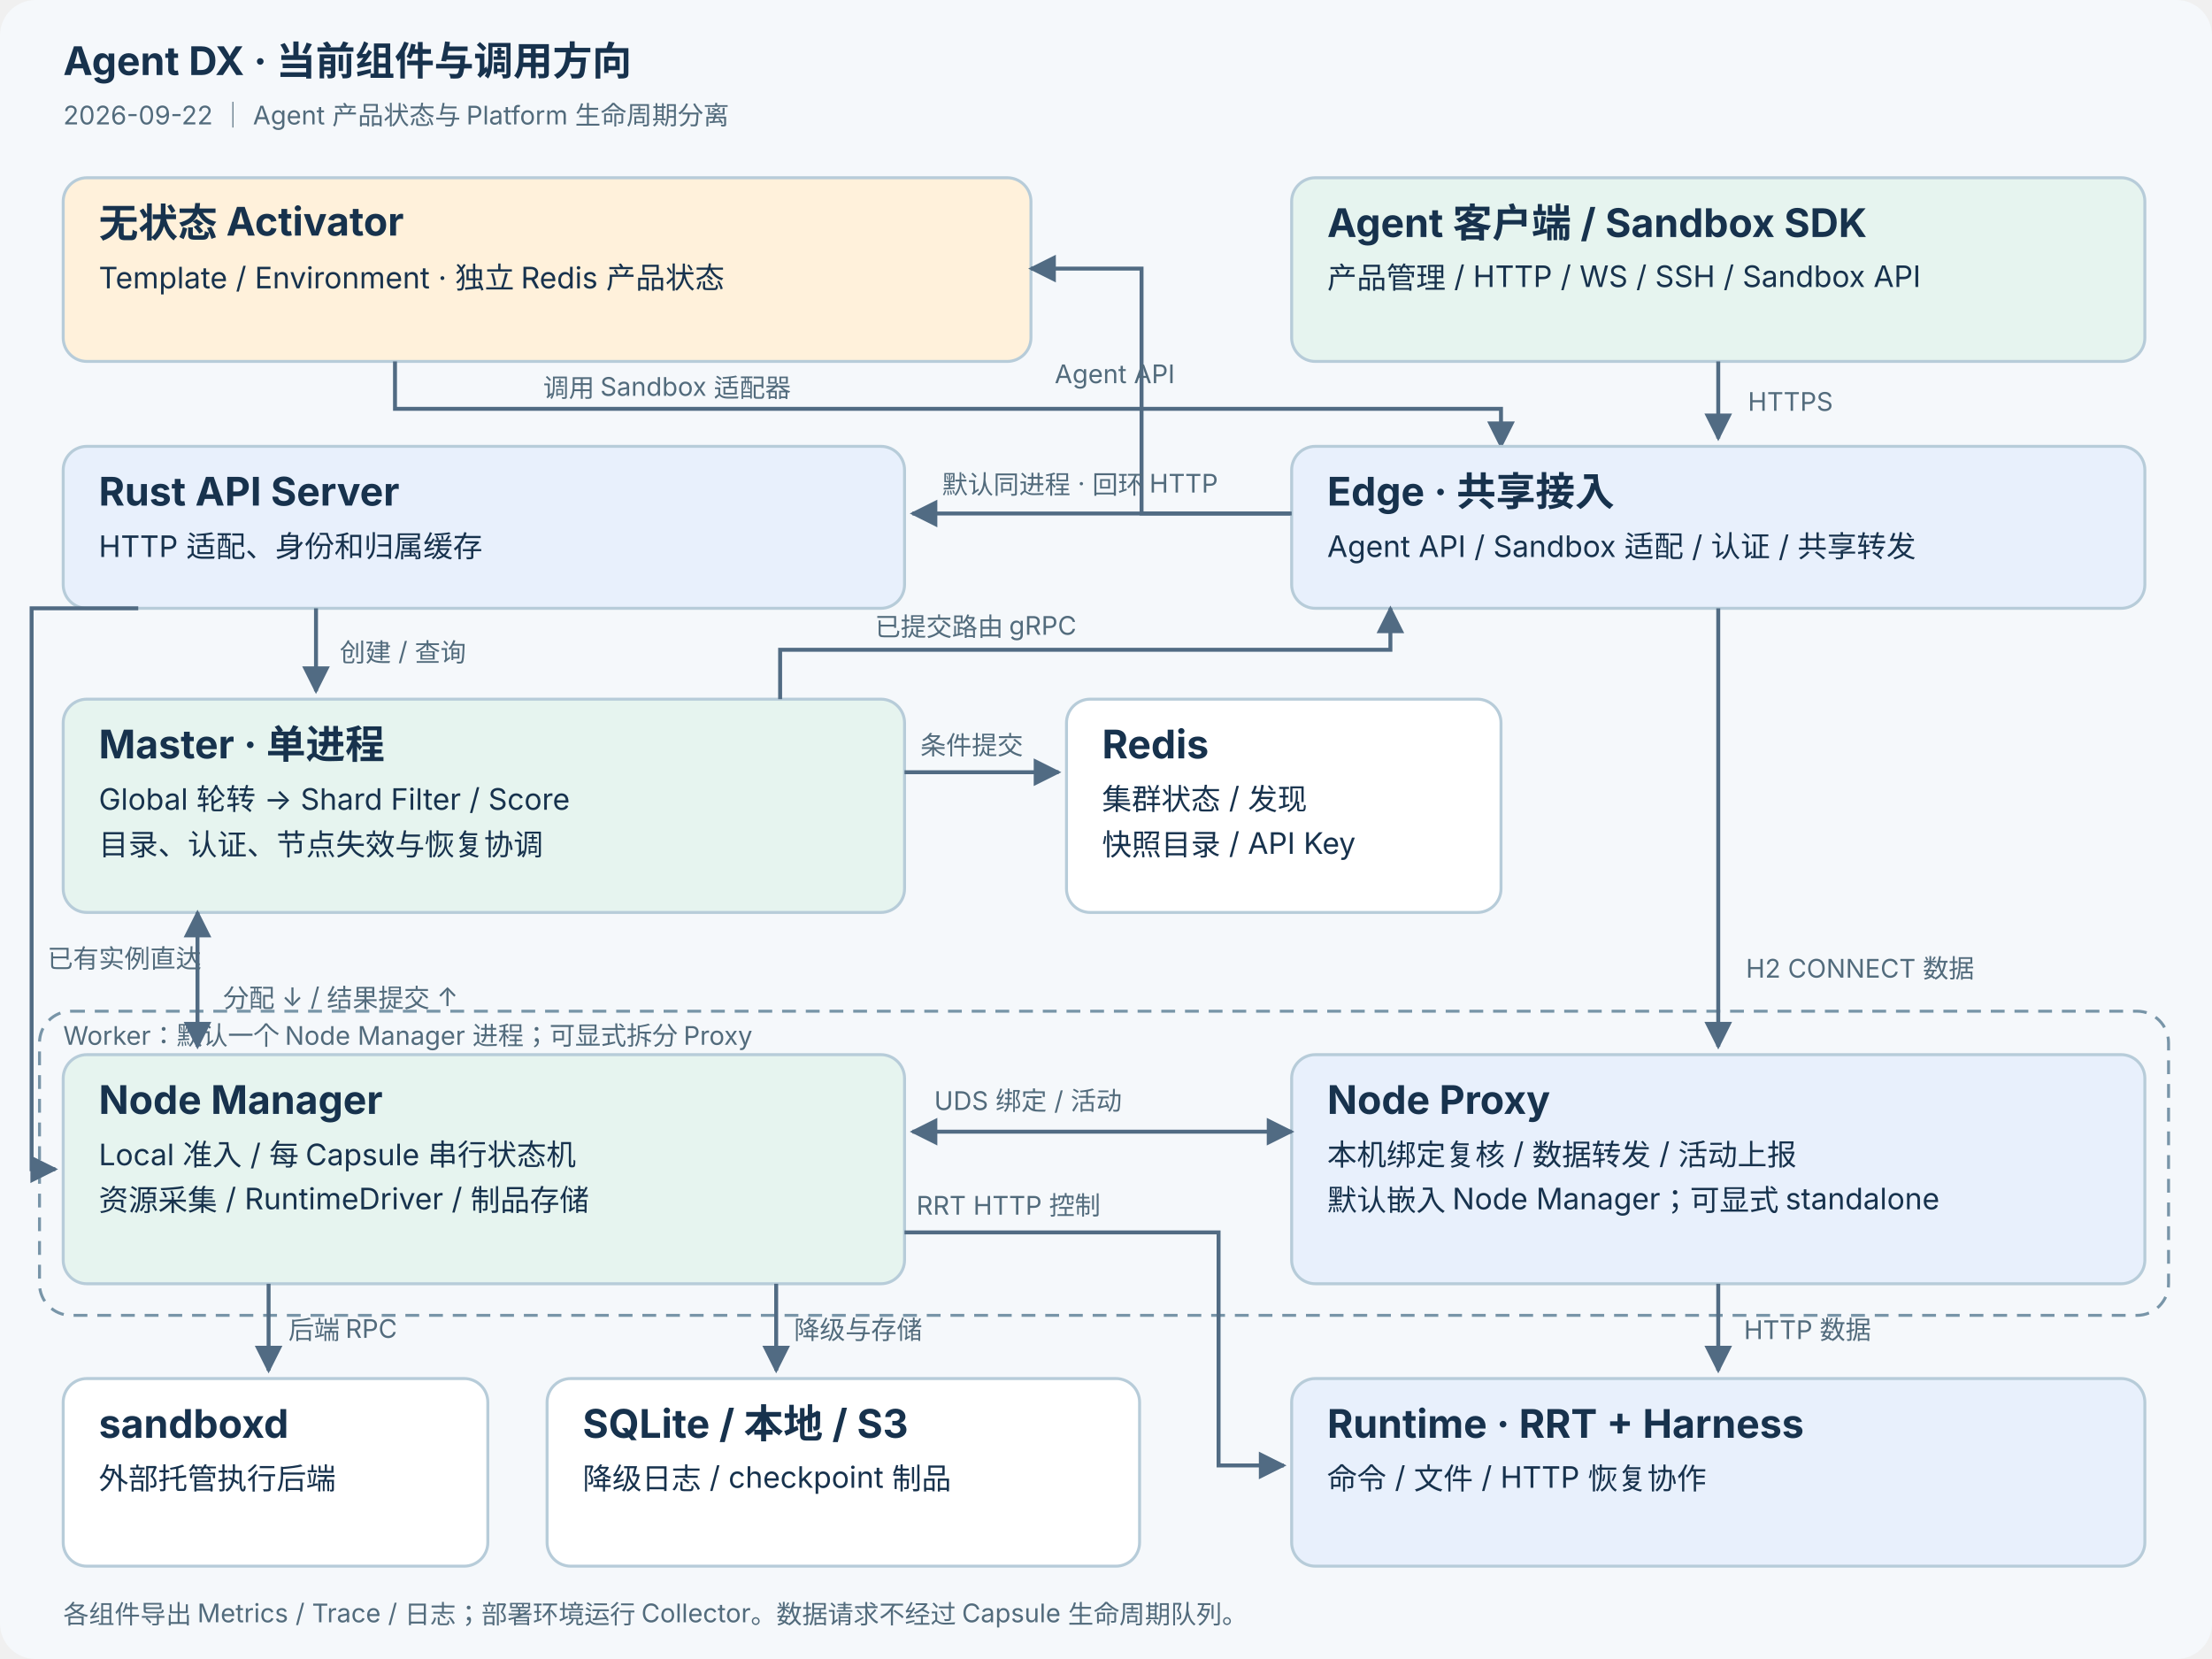
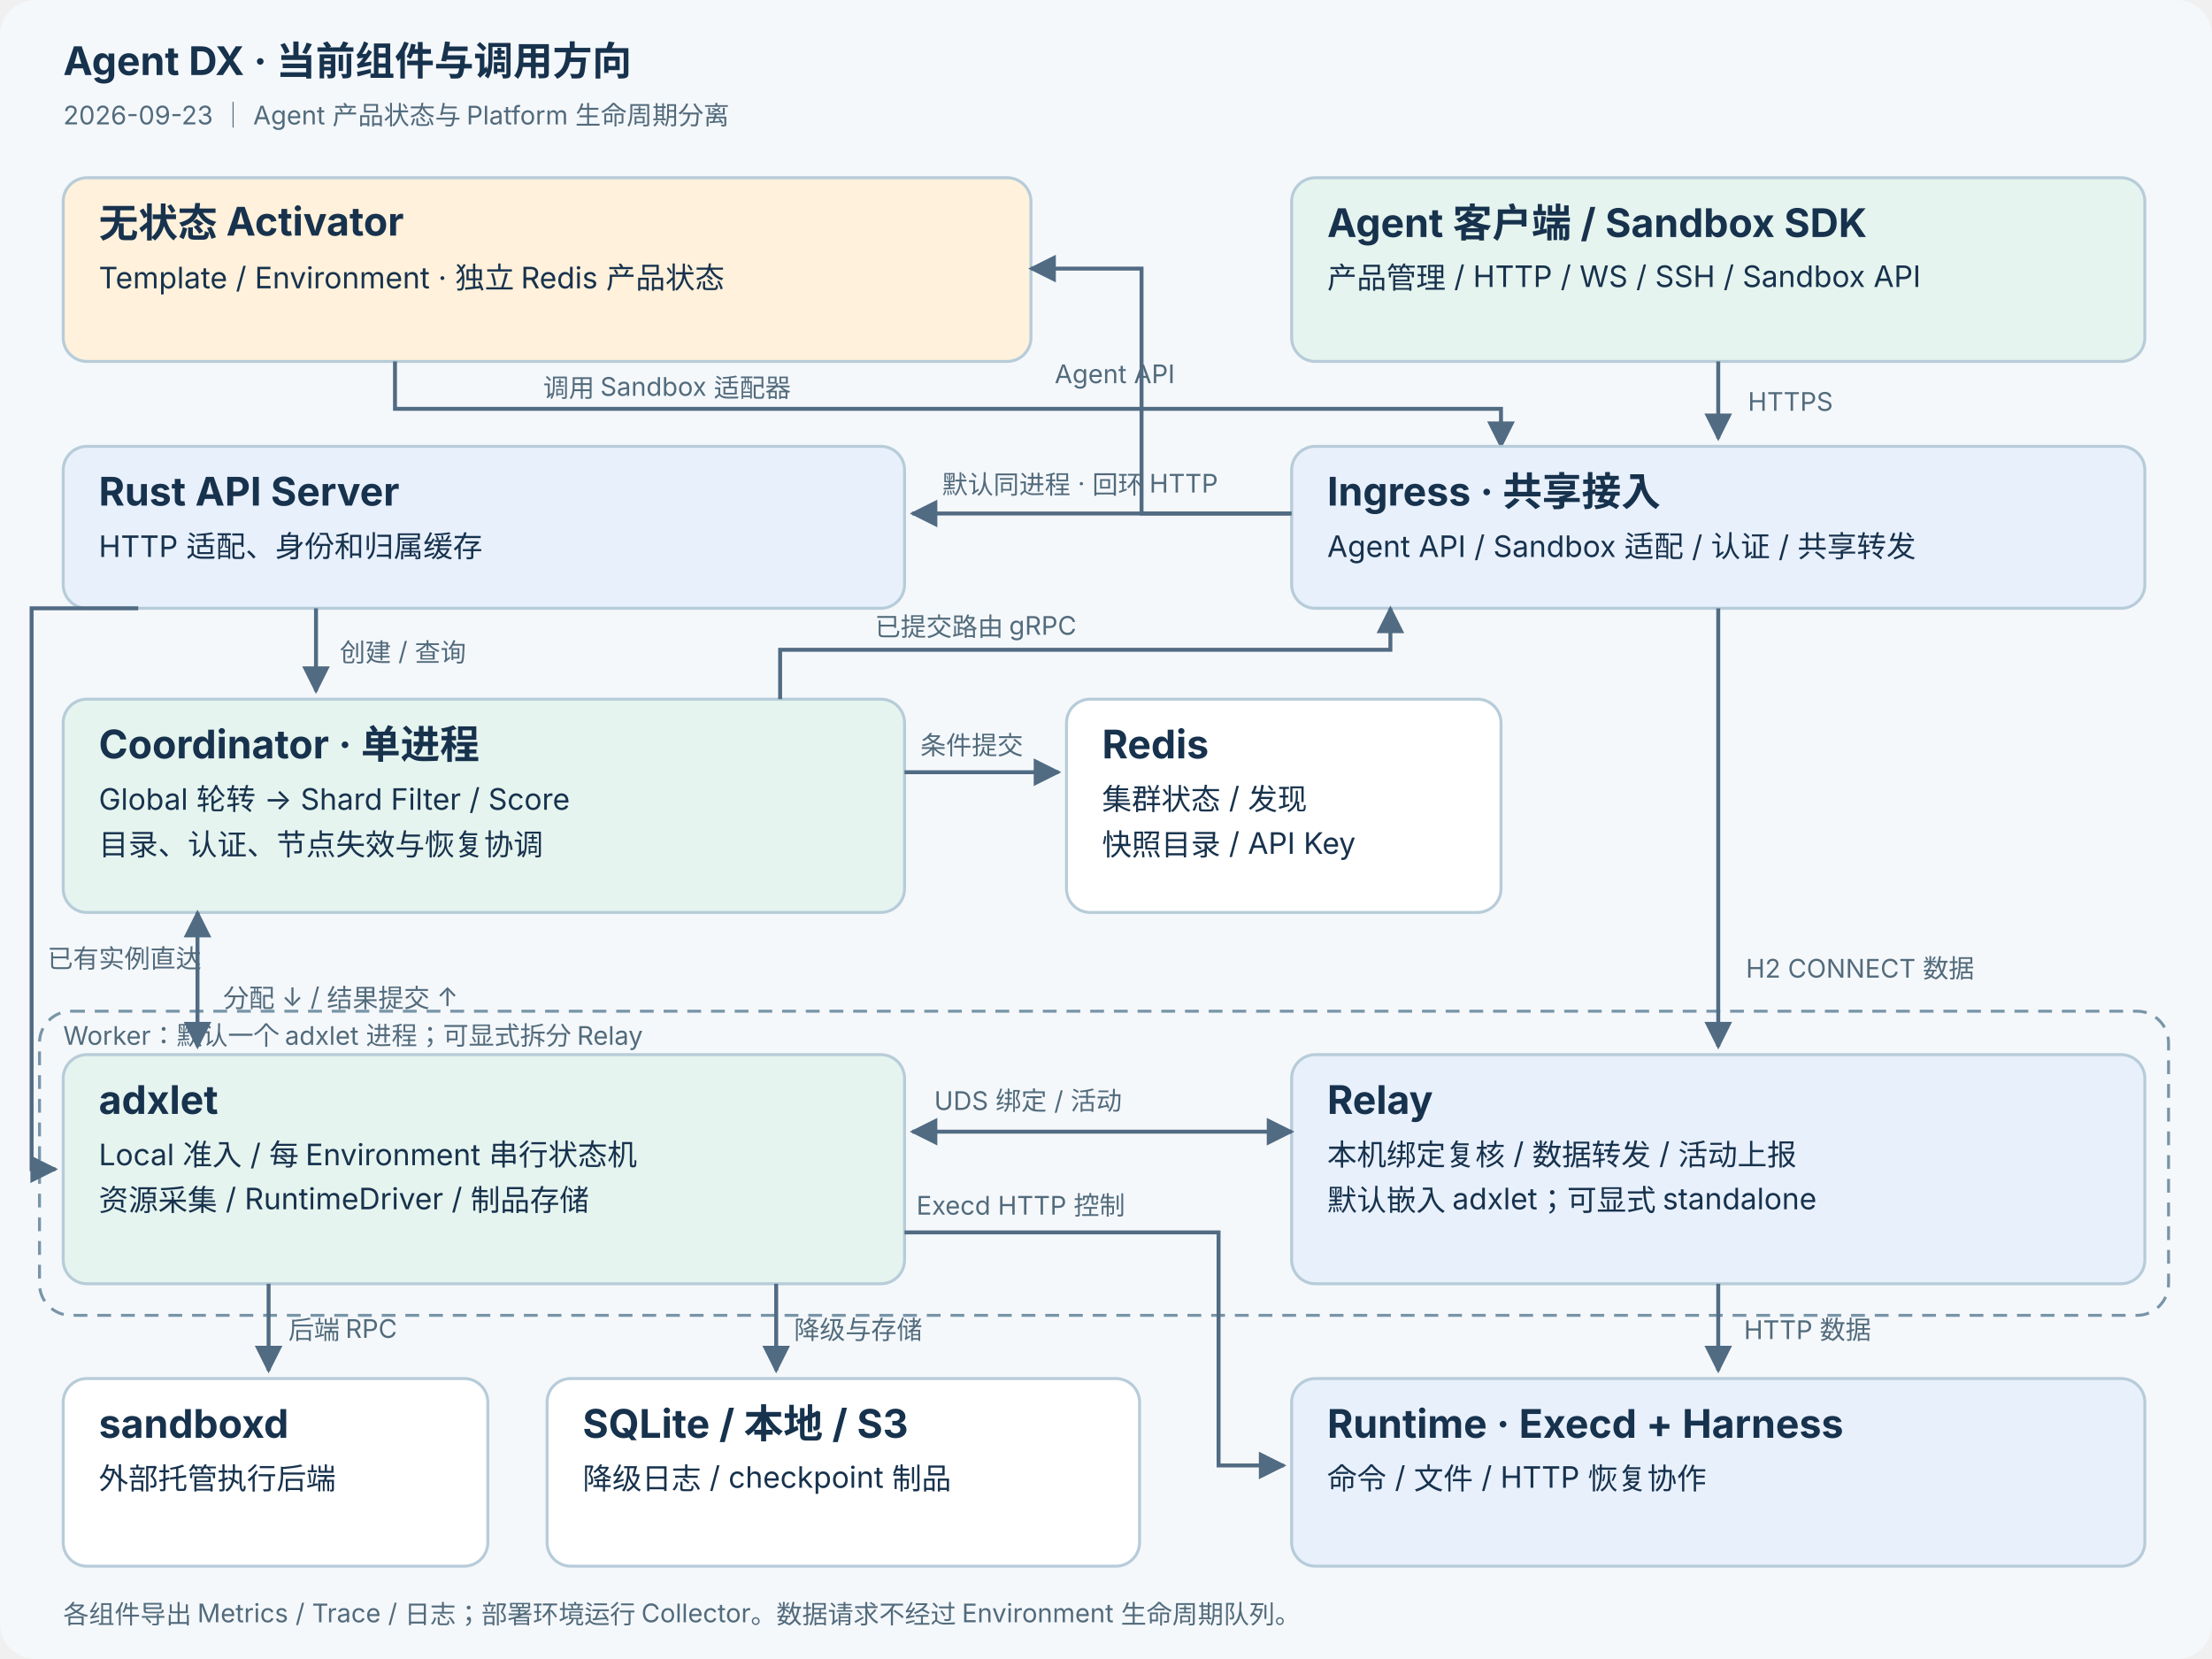
<svg xmlns="http://www.w3.org/2000/svg" viewBox="0 0 1120 840" role="img" aria-labelledby="title desc">
  <defs>
    <marker id="arrow" viewBox="0 0 10 10" refX="9" refY="5" markerWidth="7" markerHeight="7" orient="auto-start-reverse">
      <path d="M0 0L10 5L0 10Z" fill="#516b83" />
    </marker>
  </defs>
-   <style>text{font-family:system-ui,-apple-system,'PingFang SC',sans-serif;fill:#17324d} .head{font-size:20px;font-weight:650}.body{font-size:15px}.small{font-size:13px;fill:#526b7c}.edge{fill:none;stroke:#516b83;stroke-width:2;marker-end:url(#arrow)}.box{stroke:#b7ccd9;stroke-width:1.5;rx:12}</style>
+   <style>text{font-family:system-ui,-apple-system,'PingFang SC',sans-serif;fill:#17324d} .head{font-size:20px;font-weight:650}.body{font-size:15px}.small{font-size:13px;fill:#526b7c}.ingress{fill:none;stroke:#516b83;stroke-width:2;marker-end:url(#arrow)}.box{stroke:#b7ccd9;stroke-width:1.5;rx:12}</style>
  <rect width="1120" height="840" fill="#f5f8fb" rx="18" />
  <text x="32" y="38" class="head">Agent DX · 当前组件与调用方向</text>
-   <text x="32" y="63" class="small">2026-09-22 ｜ Agent 产品状态与 Platform 生命周期分离</text>
+   <text x="32" y="63" class="small">2026-09-23 ｜ Agent 产品状态与 Platform 生命周期分离</text>
  <rect x="32" y="90" width="490" height="93" class="box" fill="#fff1db" />
  <text x="50" y="120" class="head">无状态 Activator</text>
  <text x="50" y="146" class="body">Template / Environment · 独立 Redis 产品状态</text>
  <rect x="654" y="90" width="432" height="93" class="box" fill="#e6f4ef" />
  <text x="672" y="120" class="head">Agent 客户端 / Sandbox SDK</text>
  <text x="672" y="146" class="body">产品管理 / HTTP / WS / SSH / Sandbox API</text>
-   <path d="M654 260H578V136H522" class="edge" />
+   <path d="M654 260H578V136H522" class="ingress" />
  <text x="534" y="194" class="small">Agent API</text>
-   <path d="M200 183V207H760V226" class="edge" />
+   <path d="M200 183V207H760V226" class="ingress" />
  <text x="275" y="201" class="small">调用 Sandbox 适配器</text>
  <rect x="654" y="226" width="432" height="82" class="box" fill="#e8f0fc" />
-   <text x="672" y="256" class="head">Edge · 共享接入</text>
+   <text x="672" y="256" class="head">Ingress · 共享接入</text>
  <text x="672" y="282" class="body">Agent API / Sandbox 适配 / 认证 / 共享转发</text>
-   <path d="M870 183V222" class="edge" />
+   <path d="M870 183V222" class="ingress" />
  <text x="885" y="208" class="small">HTTPS</text>
  <rect x="32" y="226" width="426" height="82" class="box" fill="#e8f0fc" />
  <text x="50" y="256" class="head">Rust API Server</text>
  <text x="50" y="282" class="body">HTTP 适配、身份和归属缓存</text>
-   <path d="M654 260H462" class="edge" />
+   <path d="M654 260H462" class="ingress" />
  <text x="477" y="250" class="small">默认同进程 · 回环 HTTP</text>
  <rect x="32" y="354" width="426" height="108" class="box" fill="#e6f4ef" />
-   <text x="50" y="384" class="head">Master · 单进程</text>
+   <text x="50" y="384" class="head">Coordinator · 单进程</text>
  <text x="50" y="410" class="body">Global 轮转 → Shard Filter / Score</text>
  <text x="50" y="433" class="body">目录、认证、节点失效与恢复协调</text>
-   <path d="M160 308V350" class="edge" />
+   <path d="M160 308V350" class="ingress" />
  <text x="172" y="335" class="small">创建 / 查询</text>
  <rect x="540" y="354" width="220" height="108" class="box" fill="#fff" />
  <text x="558" y="384" class="head">Redis</text>
  <text x="558" y="410" class="body">集群状态 / 发现</text>
  <text x="558" y="433" class="body">快照目录 / API Key</text>
-   <path d="M458 391H536" class="edge" />
+   <path d="M458 391H536" class="ingress" />
  <text x="466" y="382" class="small">条件提交</text>
-   <path d="M395 354V329H704V308" class="edge" />
+   <path d="M395 354V329H704V308" class="ingress" />
  <text x="443" y="322" class="small">已提交路由 gRPC</text>
  <rect x="20" y="512" width="1078" height="154" rx="16" fill="none" stroke="#7895a8" stroke-width="1.5" stroke-dasharray="7 5" />
-   <text x="32" y="529" class="small">Worker：默认一个 Node Manager 进程；可显式拆分 Proxy</text>
+   <text x="32" y="529" class="small">Worker：默认一个 adxlet 进程；可显式拆分 Relay</text>
  <rect x="32" y="534" width="426" height="116" class="box" fill="#e6f4ef" />
-   <text x="50" y="564" class="head">Node Manager</text>
-   <text x="50" y="590" class="body">Local 准入 / 每 Capsule 串行状态机</text>
+   <text x="50" y="564" class="head">adxlet</text>
+   <text x="50" y="590" class="body">Local 准入 / 每 Environment 串行状态机</text>
  <text x="50" y="613" class="body">资源采集 / RuntimeDriver / 制品存储</text>
-   <path d="M100 462V530" class="edge" marker-start="url(#arrow)" />
+   <path d="M100 462V530" class="ingress" marker-start="url(#arrow)" />
  <text x="113" y="510" class="small">分配 ↓ / 结果提交 ↑</text>
-   <path d="M70 308H16V592H28" class="edge" />
+   <path d="M70 308H16V592H28" class="ingress" />
  <text x="24" y="490" class="small">已有实例直达</text>
  <rect x="654" y="534" width="432" height="116" class="box" fill="#e8f0fc" />
-   <text x="672" y="564" class="head">Node Proxy</text>
+   <text x="672" y="564" class="head">Relay</text>
  <text x="672" y="590" class="body">本机绑定复核 / 数据转发 / 活动上报</text>
-   <text x="672" y="613" class="body">默认嵌入 Node Manager；可显式 standalone</text>
-   <path d="M870 308V530" class="edge" />
+   <text x="672" y="613" class="body">默认嵌入 adxlet；可显式 standalone</text>
+   <path d="M870 308V530" class="ingress" />
  <text x="884" y="495" class="small">H2 CONNECT 数据</text>
-   <path d="M654 573H462" class="edge" marker-start="url(#arrow)" />
+   <path d="M654 573H462" class="ingress" marker-start="url(#arrow)" />
  <text x="473" y="562" class="small">UDS 绑定 / 活动</text>
  <rect x="32" y="698" width="215" height="95" class="box" fill="#fff" />
  <text x="50" y="728" class="head">sandboxd</text>
  <text x="50" y="754" class="body">外部托管执行后端</text>
  <rect x="277" y="698" width="300" height="95" class="box" fill="#fff" />
  <text x="295" y="728" class="head">SQLite / 本地 / S3</text>
  <text x="295" y="754" class="body">降级日志 / checkpoint 制品</text>
  <rect x="654" y="698" width="432" height="95" class="box" fill="#e8f0fc" />
-   <text x="672" y="728" class="head">Runtime · RRT + Harness</text>
+   <text x="672" y="728" class="head">Runtime · Execd + Harness</text>
  <text x="672" y="754" class="body">命令 / 文件 / HTTP 恢复协作</text>
-   <path d="M136 650V694" class="edge" />
+   <path d="M136 650V694" class="ingress" />
  <text x="146" y="678" class="small">后端 RPC</text>
-   <path d="M393 650V694" class="edge" />
+   <path d="M393 650V694" class="ingress" />
  <text x="402" y="678" class="small">降级与存储</text>
-   <path d="M870 650V694" class="edge" />
+   <path d="M870 650V694" class="ingress" />
  <text x="883" y="678" class="small">HTTP 数据</text>
-   <path d="M458 624H617V742H650" class="edge" />
-   <text x="464" y="615" class="small">RRT HTTP 控制</text>
-   <text x="32" y="822" class="small">各组件导出 Metrics / Trace / 日志；部署环境运行 Collector。数据请求不经过 Capsule 生命周期队列。</text>
+   <path d="M458 624H617V742H650" class="ingress" />
+   <text x="464" y="615" class="small">Execd HTTP 控制</text>
+   <text x="32" y="822" class="small">各组件导出 Metrics / Trace / 日志；部署环境运行 Collector。数据请求不经过 Environment 生命周期队列。</text>
</svg>
